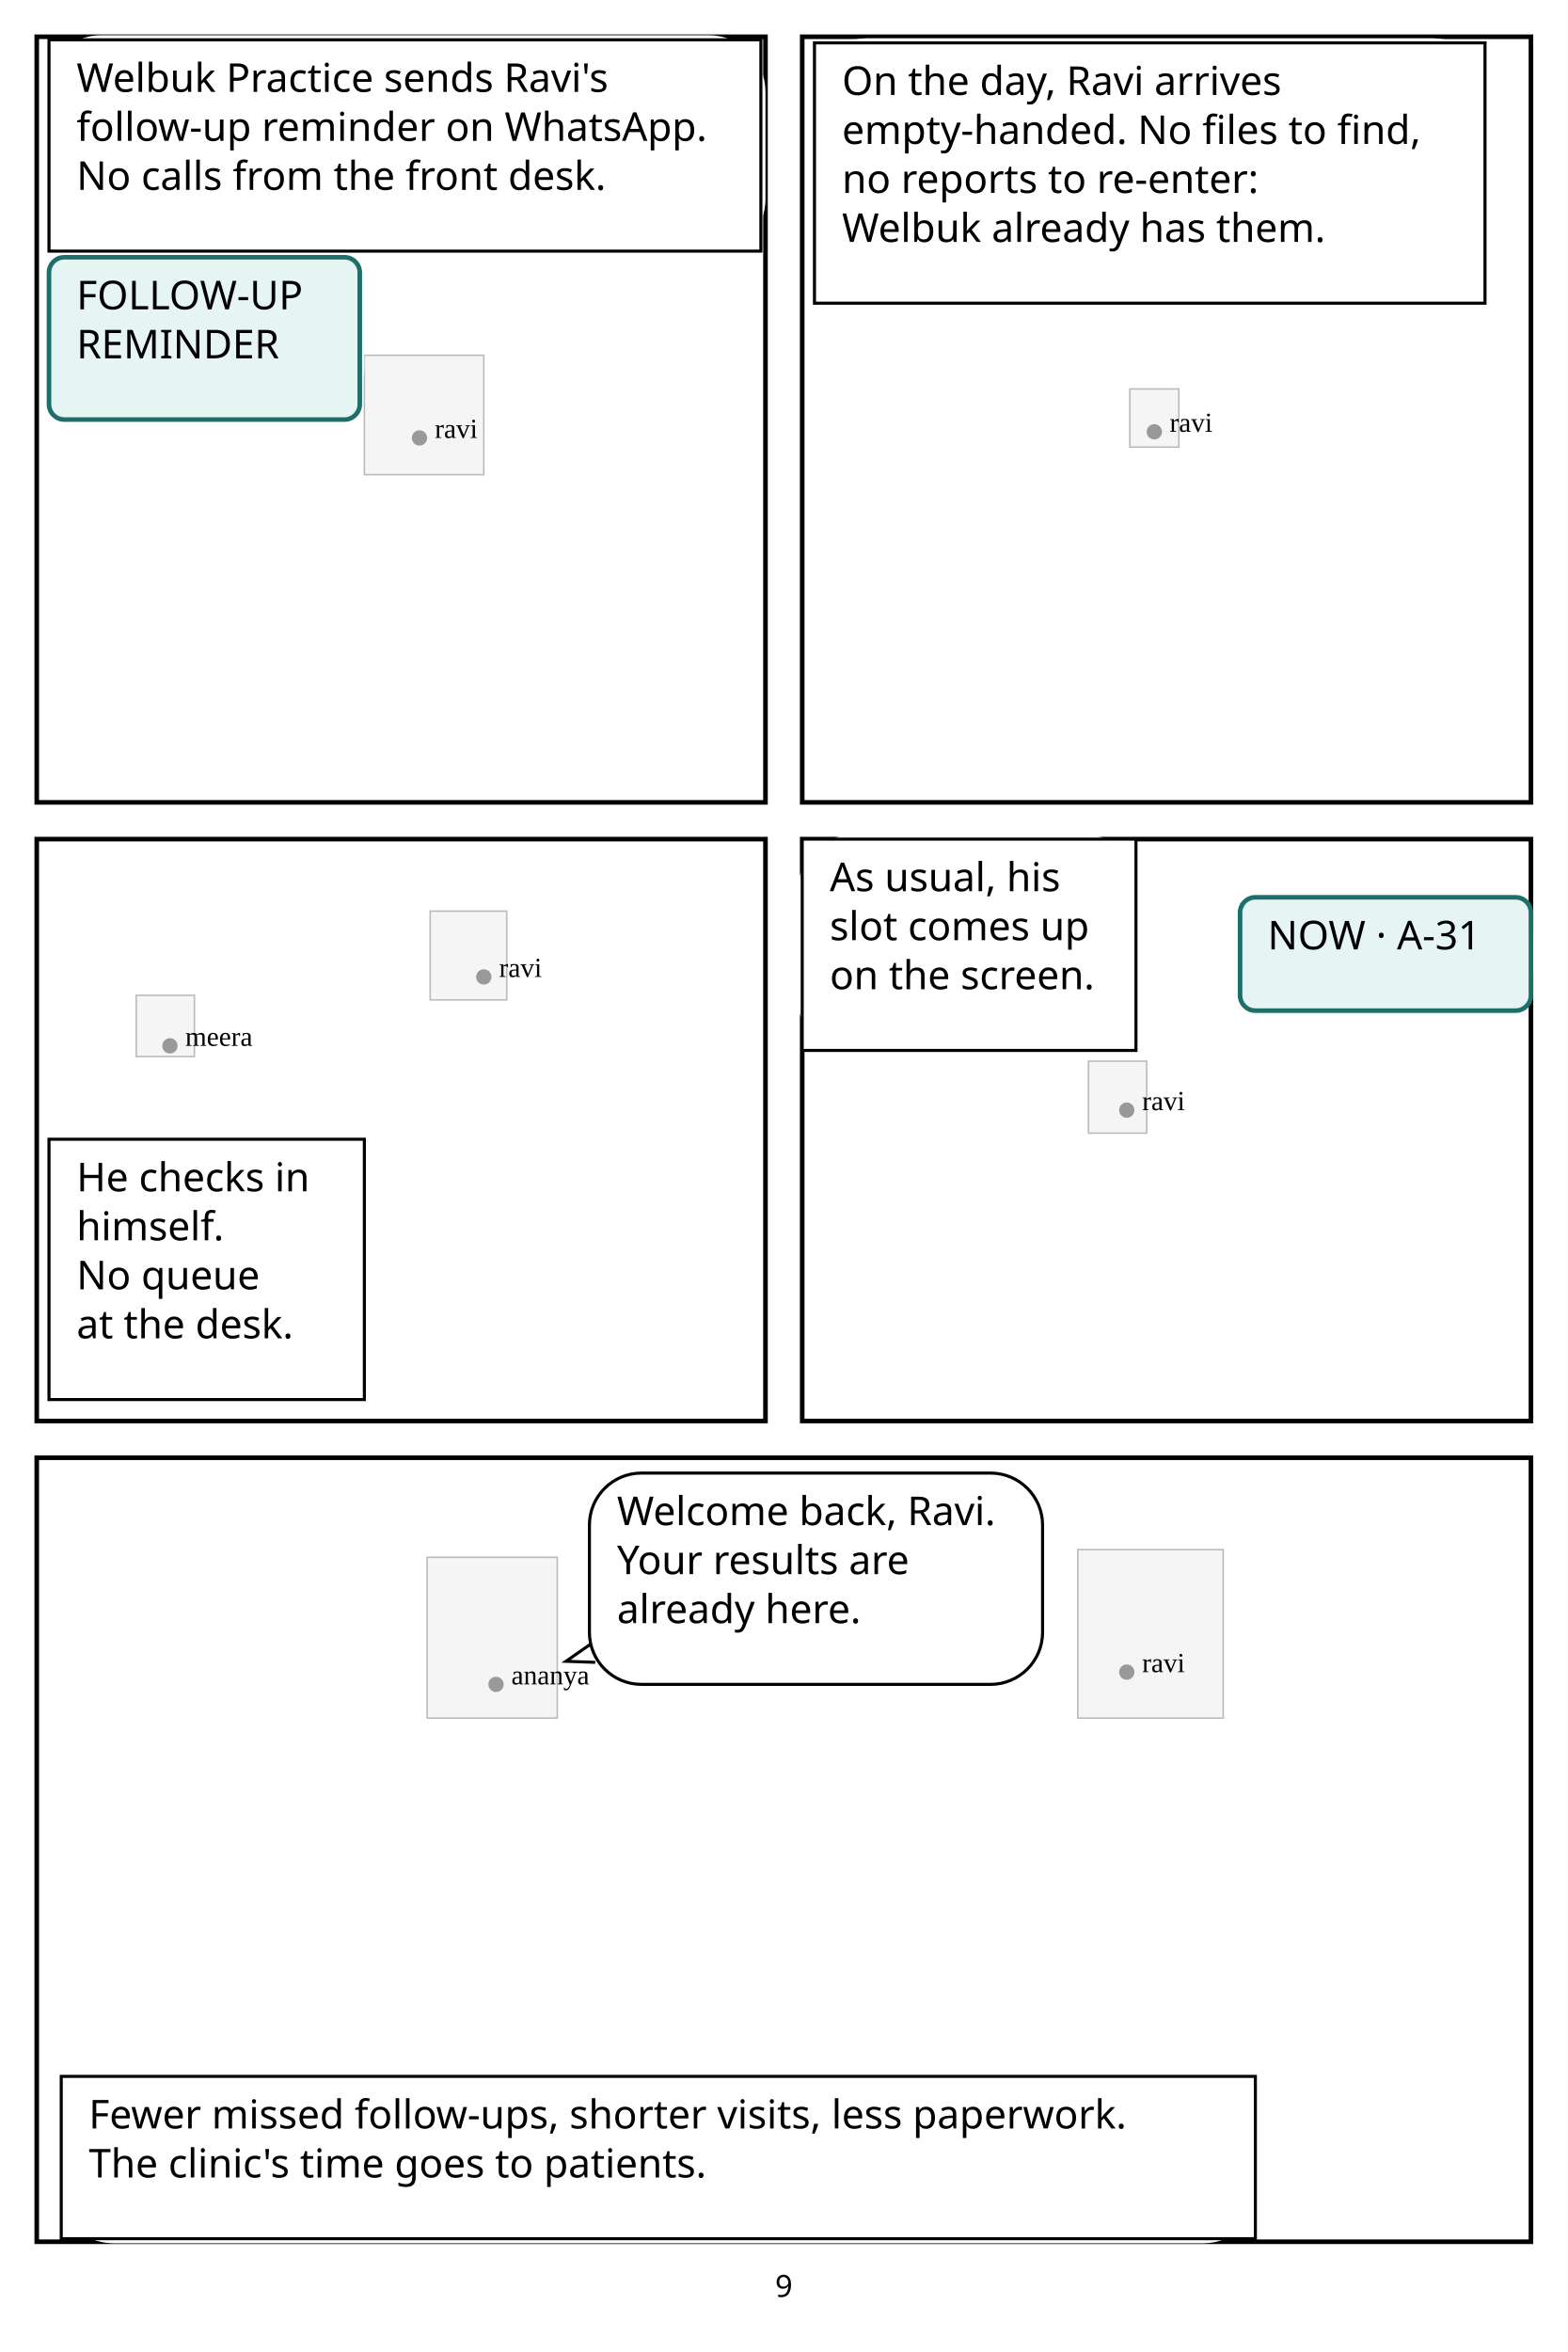
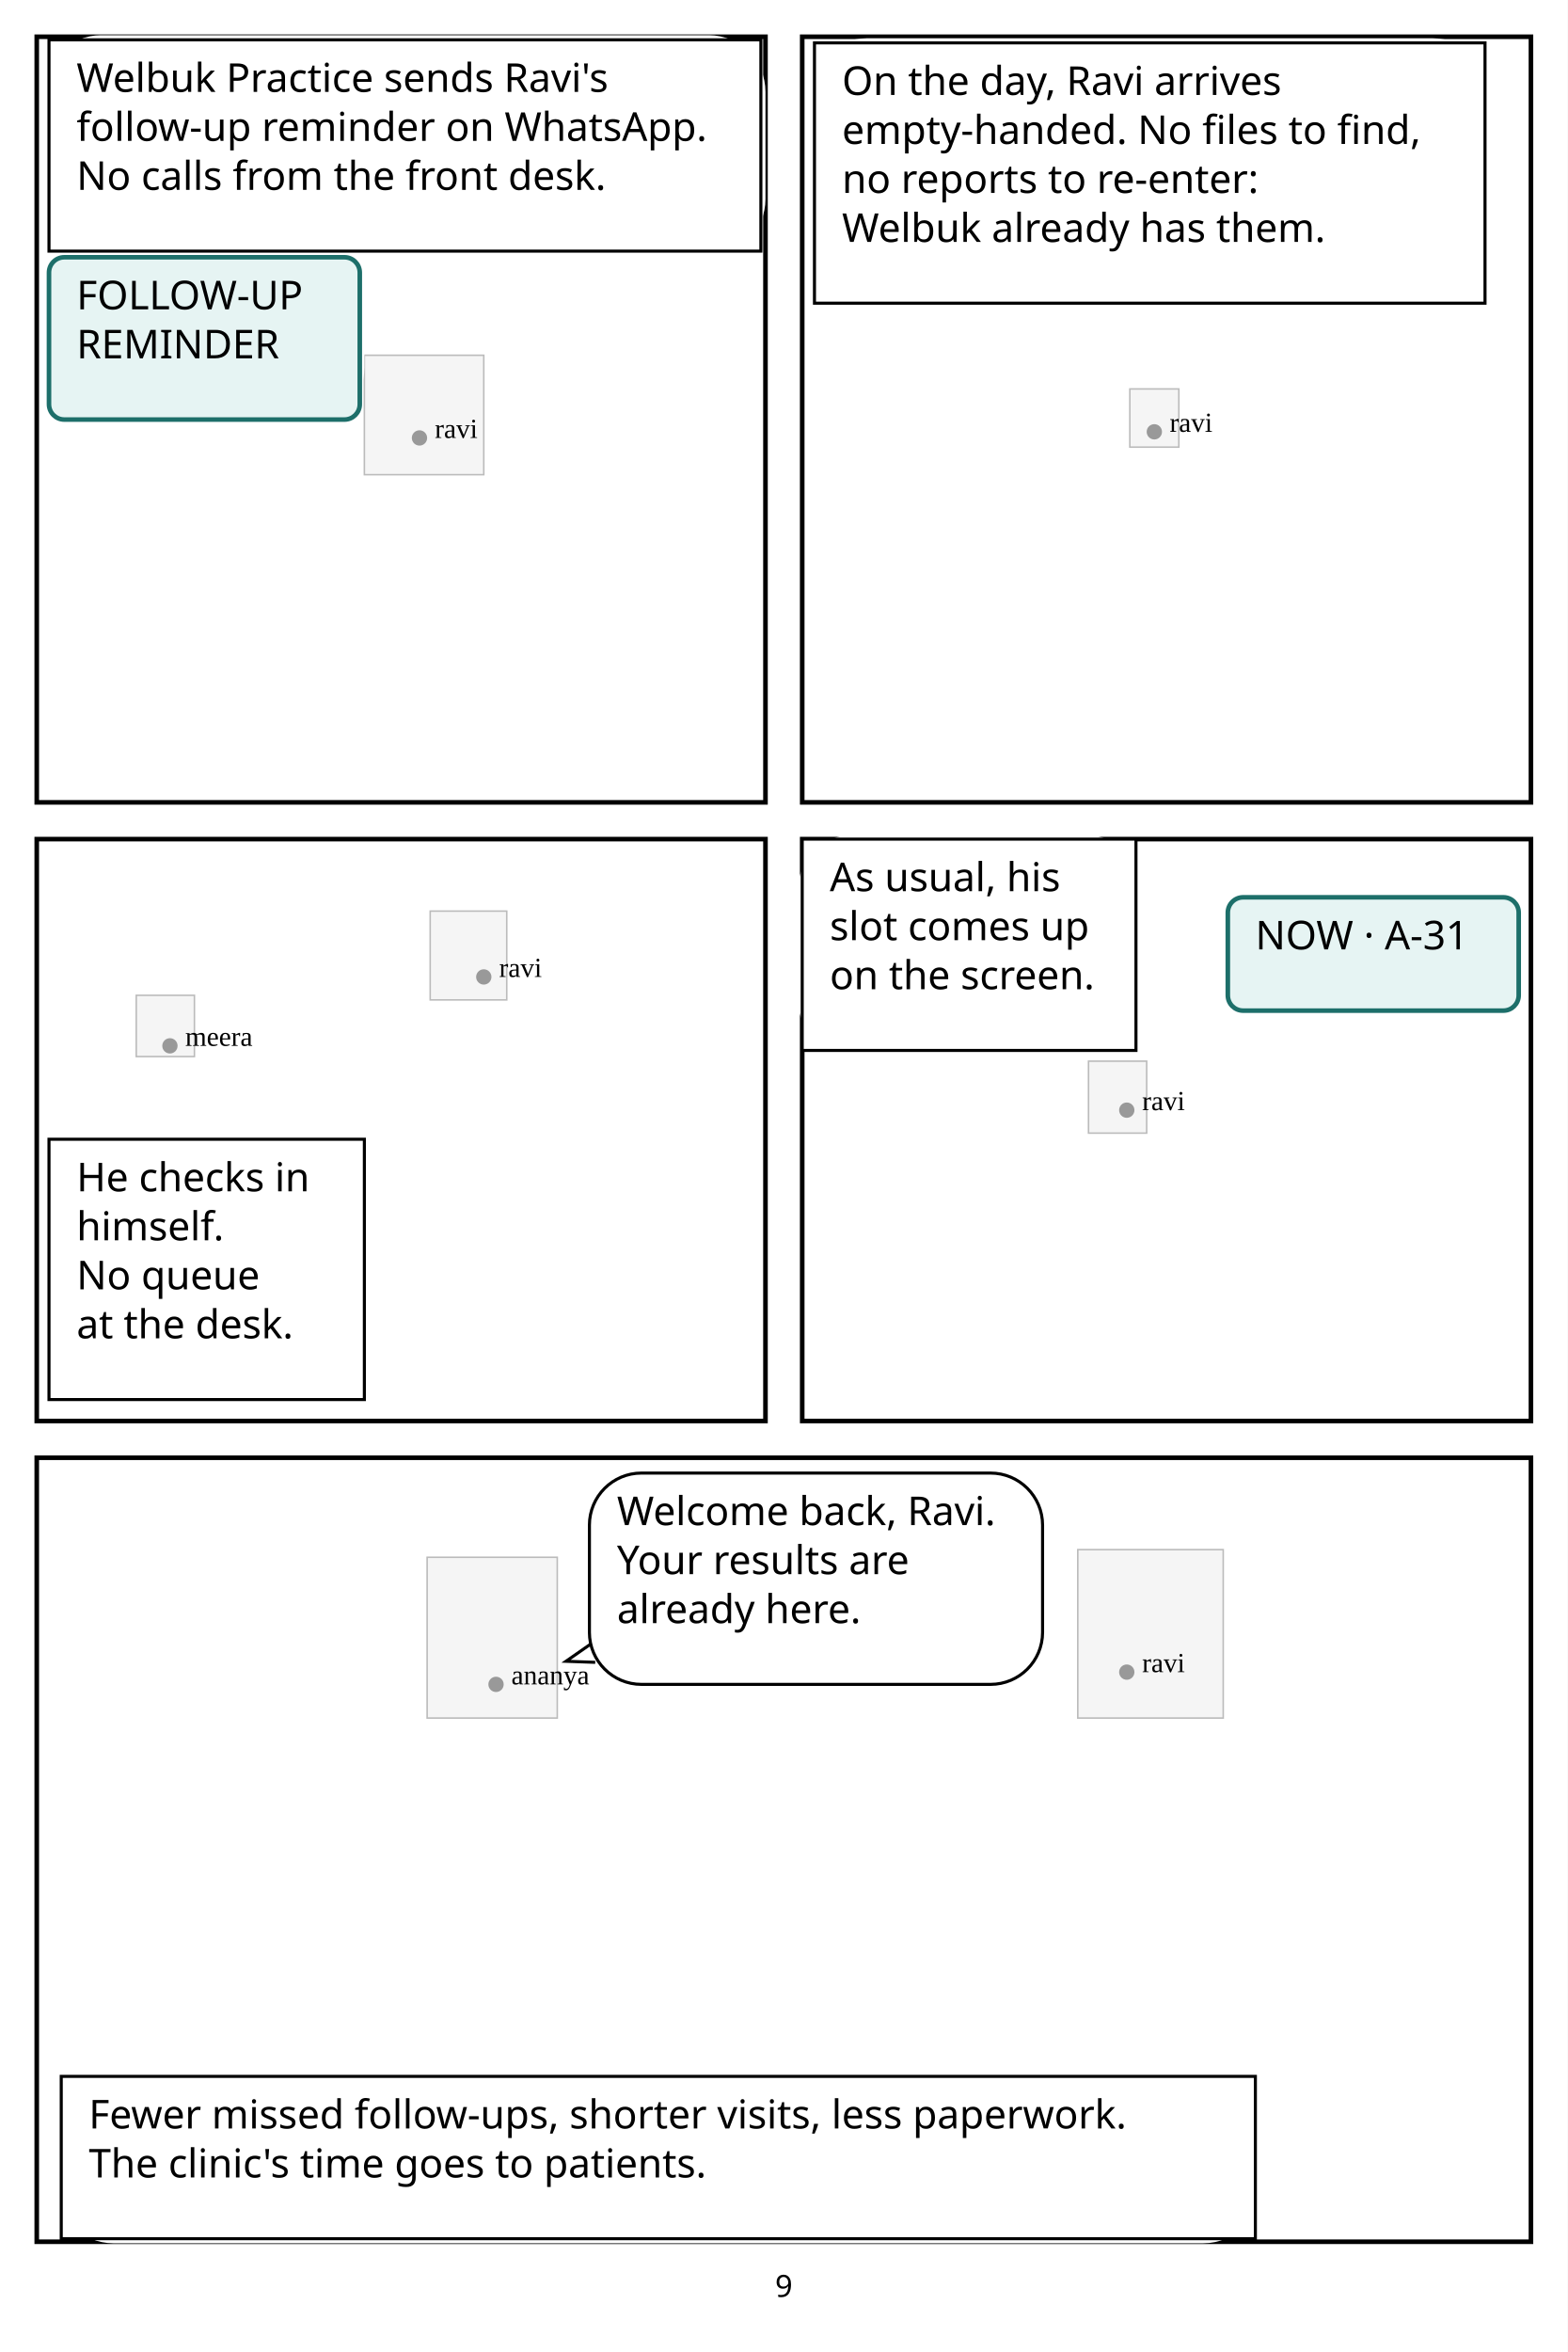
<svg xmlns="http://www.w3.org/2000/svg" width="1024" height="1536" viewBox="0 0 1024 1536">
  <rect width="1024" height="1536" fill="white" />
  <rect x="238" y="232" width="78" height="78" fill="#f5f5f5" stroke="#bbb" />
  <circle cx="274" cy="286" r="5" fill="#999" />
  <text x="284" y="286" font-size="18">ravi</text>
  <rect x="24" y="24" width="476" height="500" fill="none" stroke="black" stroke-width="3" />
  <rect x="32" y="26" width="465" height="138" rx="34" fill="white" stroke="white" stroke-width="6" />
  <rect x="32" y="168" width="203" height="106" rx="34" fill="white" stroke="white" stroke-width="6" />
  <rect x="32" y="26" width="465" height="138" fill="white" stroke="black" stroke-width="2" />
  <text x="50" y="60" font-family="Meiryo,MS Gothic,sans-serif" font-size="26" fill="black">Welbuk Practice sends Ravi's </text>
  <text x="50" y="92" font-family="Meiryo,MS Gothic,sans-serif" font-size="26" fill="black">follow-up reminder on WhatsApp. </text>
  <text x="50" y="124" font-family="Meiryo,MS Gothic,sans-serif" font-size="26" fill="black">No calls from the front desk.</text>
  <rect x="32" y="168" width="203" height="106" rx="10" fill="#e6f4f3" stroke="#1d6f6a" stroke-width="3" />
  <text x="50" y="202" font-family="Meiryo,MS Gothic,sans-serif" font-size="26" fill="black">FOLLOW-UP </text>
  <text x="50" y="234" font-family="Meiryo,MS Gothic,sans-serif" font-size="26" fill="black">REMINDER</text>
  <rect x="738" y="254" width="32" height="38" fill="#f5f5f5" stroke="#bbb" />
  <circle cx="754" cy="282" r="5" fill="#999" />
  <text x="764" y="282" font-size="18">ravi</text>
  <rect x="524" y="24" width="476" height="500" fill="none" stroke="black" stroke-width="3" />
  <rect x="532" y="28" width="438" height="170" rx="34" fill="white" stroke="white" stroke-width="6" />
  <rect x="532" y="28" width="438" height="170" fill="white" stroke="black" stroke-width="2" />
  <text x="550" y="62" font-family="Meiryo,MS Gothic,sans-serif" font-size="26" fill="black">On the day, Ravi arrives </text>
  <text x="550" y="94" font-family="Meiryo,MS Gothic,sans-serif" font-size="26" fill="black">empty-handed. No files to find, </text>
  <text x="550" y="126" font-family="Meiryo,MS Gothic,sans-serif" font-size="26" fill="black">no reports to re-enter: </text>
  <text x="550" y="158" font-family="Meiryo,MS Gothic,sans-serif" font-size="26" fill="black">Welbuk already has them.</text>
  <rect x="281" y="595" width="50" height="58" fill="#f5f5f5" stroke="#bbb" />
  <circle cx="316" cy="638" r="5" fill="#999" />
  <text x="326" y="638" font-size="18">ravi</text>
  <rect x="89" y="650" width="38" height="40" fill="#f5f5f5" stroke="#bbb" />
  <circle cx="111" cy="683" r="5" fill="#999" />
  <text x="121" y="683" font-size="18">meera</text>
  <rect x="24" y="548" width="476" height="380" fill="none" stroke="black" stroke-width="3" />
  <rect x="32" y="744" width="206" height="170" rx="34" fill="white" stroke="white" stroke-width="6" />
  <rect x="32" y="744" width="206" height="170" fill="white" stroke="black" stroke-width="2" />
  <text x="50" y="778" font-family="Meiryo,MS Gothic,sans-serif" font-size="26" fill="black">He checks in </text>
  <text x="50" y="810" font-family="Meiryo,MS Gothic,sans-serif" font-size="26" fill="black">himself. </text>
  <text x="50" y="842" font-family="Meiryo,MS Gothic,sans-serif" font-size="26" fill="black">No queue </text>
  <text x="50" y="874" font-family="Meiryo,MS Gothic,sans-serif" font-size="26" fill="black">at the desk.</text>
  <rect x="711" y="693" width="38" height="47" fill="#f5f5f5" stroke="#bbb" />
  <circle cx="736" cy="725" r="5" fill="#999" />
  <text x="746" y="725" font-size="18">ravi</text>
  <rect x="524" y="548" width="476" height="380" fill="none" stroke="black" stroke-width="3" />
  <rect x="524" y="548" width="218" height="138" rx="34" fill="white" stroke="white" stroke-width="6" />
-   <rect x="810" y="586" width="190" height="74" rx="34" fill="white" stroke="white" stroke-width="6" />
+   <rect x="802" y="586" width="190" height="74" rx="34" fill="white" stroke="white" stroke-width="6" />
  <rect x="524" y="548" width="218" height="138" fill="white" stroke="black" stroke-width="2" />
  <text x="542" y="582" font-family="Meiryo,MS Gothic,sans-serif" font-size="26" fill="black">As usual, his </text>
  <text x="542" y="614" font-family="Meiryo,MS Gothic,sans-serif" font-size="26" fill="black">slot comes up </text>
  <text x="542" y="646" font-family="Meiryo,MS Gothic,sans-serif" font-size="26" fill="black">on the screen.</text>
-   <rect x="810" y="586" width="190" height="74" rx="10" fill="#e6f4f3" stroke="#1d6f6a" stroke-width="3" />
-   <text x="828" y="620" font-family="Meiryo,MS Gothic,sans-serif" font-size="26" fill="black">NOW · A-31</text>
+   <rect x="802" y="586" width="190" height="74" rx="10" fill="#e6f4f3" stroke="#1d6f6a" stroke-width="3" />
+   <text x="820" y="620" font-family="Meiryo,MS Gothic,sans-serif" font-size="26" fill="black">NOW · A-31</text>
  <rect x="279" y="1017" width="85" height="105" fill="#f5f5f5" stroke="#bbb" />
  <circle cx="324" cy="1100" r="5" fill="#999" />
  <text x="334" y="1100" font-size="18">ananya</text>
  <rect x="704" y="1012" width="95" height="110" fill="#f5f5f5" stroke="#bbb" />
  <circle cx="736" cy="1092" r="5" fill="#999" />
  <text x="746" y="1092" font-size="18">ravi</text>
  <rect x="24" y="952" width="976" height="512" fill="none" stroke="black" stroke-width="3" />
  <rect x="385" y="962" width="296" height="138" rx="34" fill="white" stroke="white" stroke-width="6" />
  <path d="M 388.798 1071.607 L 369.698 1084.913 L 388.798 1085.607 Z" fill="white" stroke="white" stroke-width="6" stroke-linejoin="round" />
  <rect x="40" y="1356" width="780" height="106" rx="34" fill="white" stroke="white" stroke-width="6" />
  <path data-speaker="ananya" d="M 388.798 1071.607 L 369.698 1084.913 L 388.798 1085.607" fill="white" stroke="black" stroke-width="2" />
  <rect x="385" y="962" width="296" height="138" rx="34" fill="white" stroke="black" stroke-width="2" />
  <text x="403" y="996" font-family="Meiryo,MS Gothic,sans-serif" font-size="26" fill="black">Welcome back, Ravi. </text>
  <text x="403" y="1028" font-family="Meiryo,MS Gothic,sans-serif" font-size="26" fill="black">Your results are </text>
  <text x="403" y="1060" font-family="Meiryo,MS Gothic,sans-serif" font-size="26" fill="black">already here.</text>
  <rect x="40" y="1356" width="780" height="106" fill="white" stroke="black" stroke-width="2" />
  <text x="58" y="1390" font-family="Meiryo,MS Gothic,sans-serif" font-size="26" fill="black">Fewer missed follow-ups, shorter visits, less paperwork. </text>
  <text x="58" y="1422" font-family="Meiryo,MS Gothic,sans-serif" font-size="26" fill="black">The clinic's time goes to patients.</text>
  <text x="512" y="1500" text-anchor="middle" font-family="sans-serif" font-size="20">9</text>
</svg>
